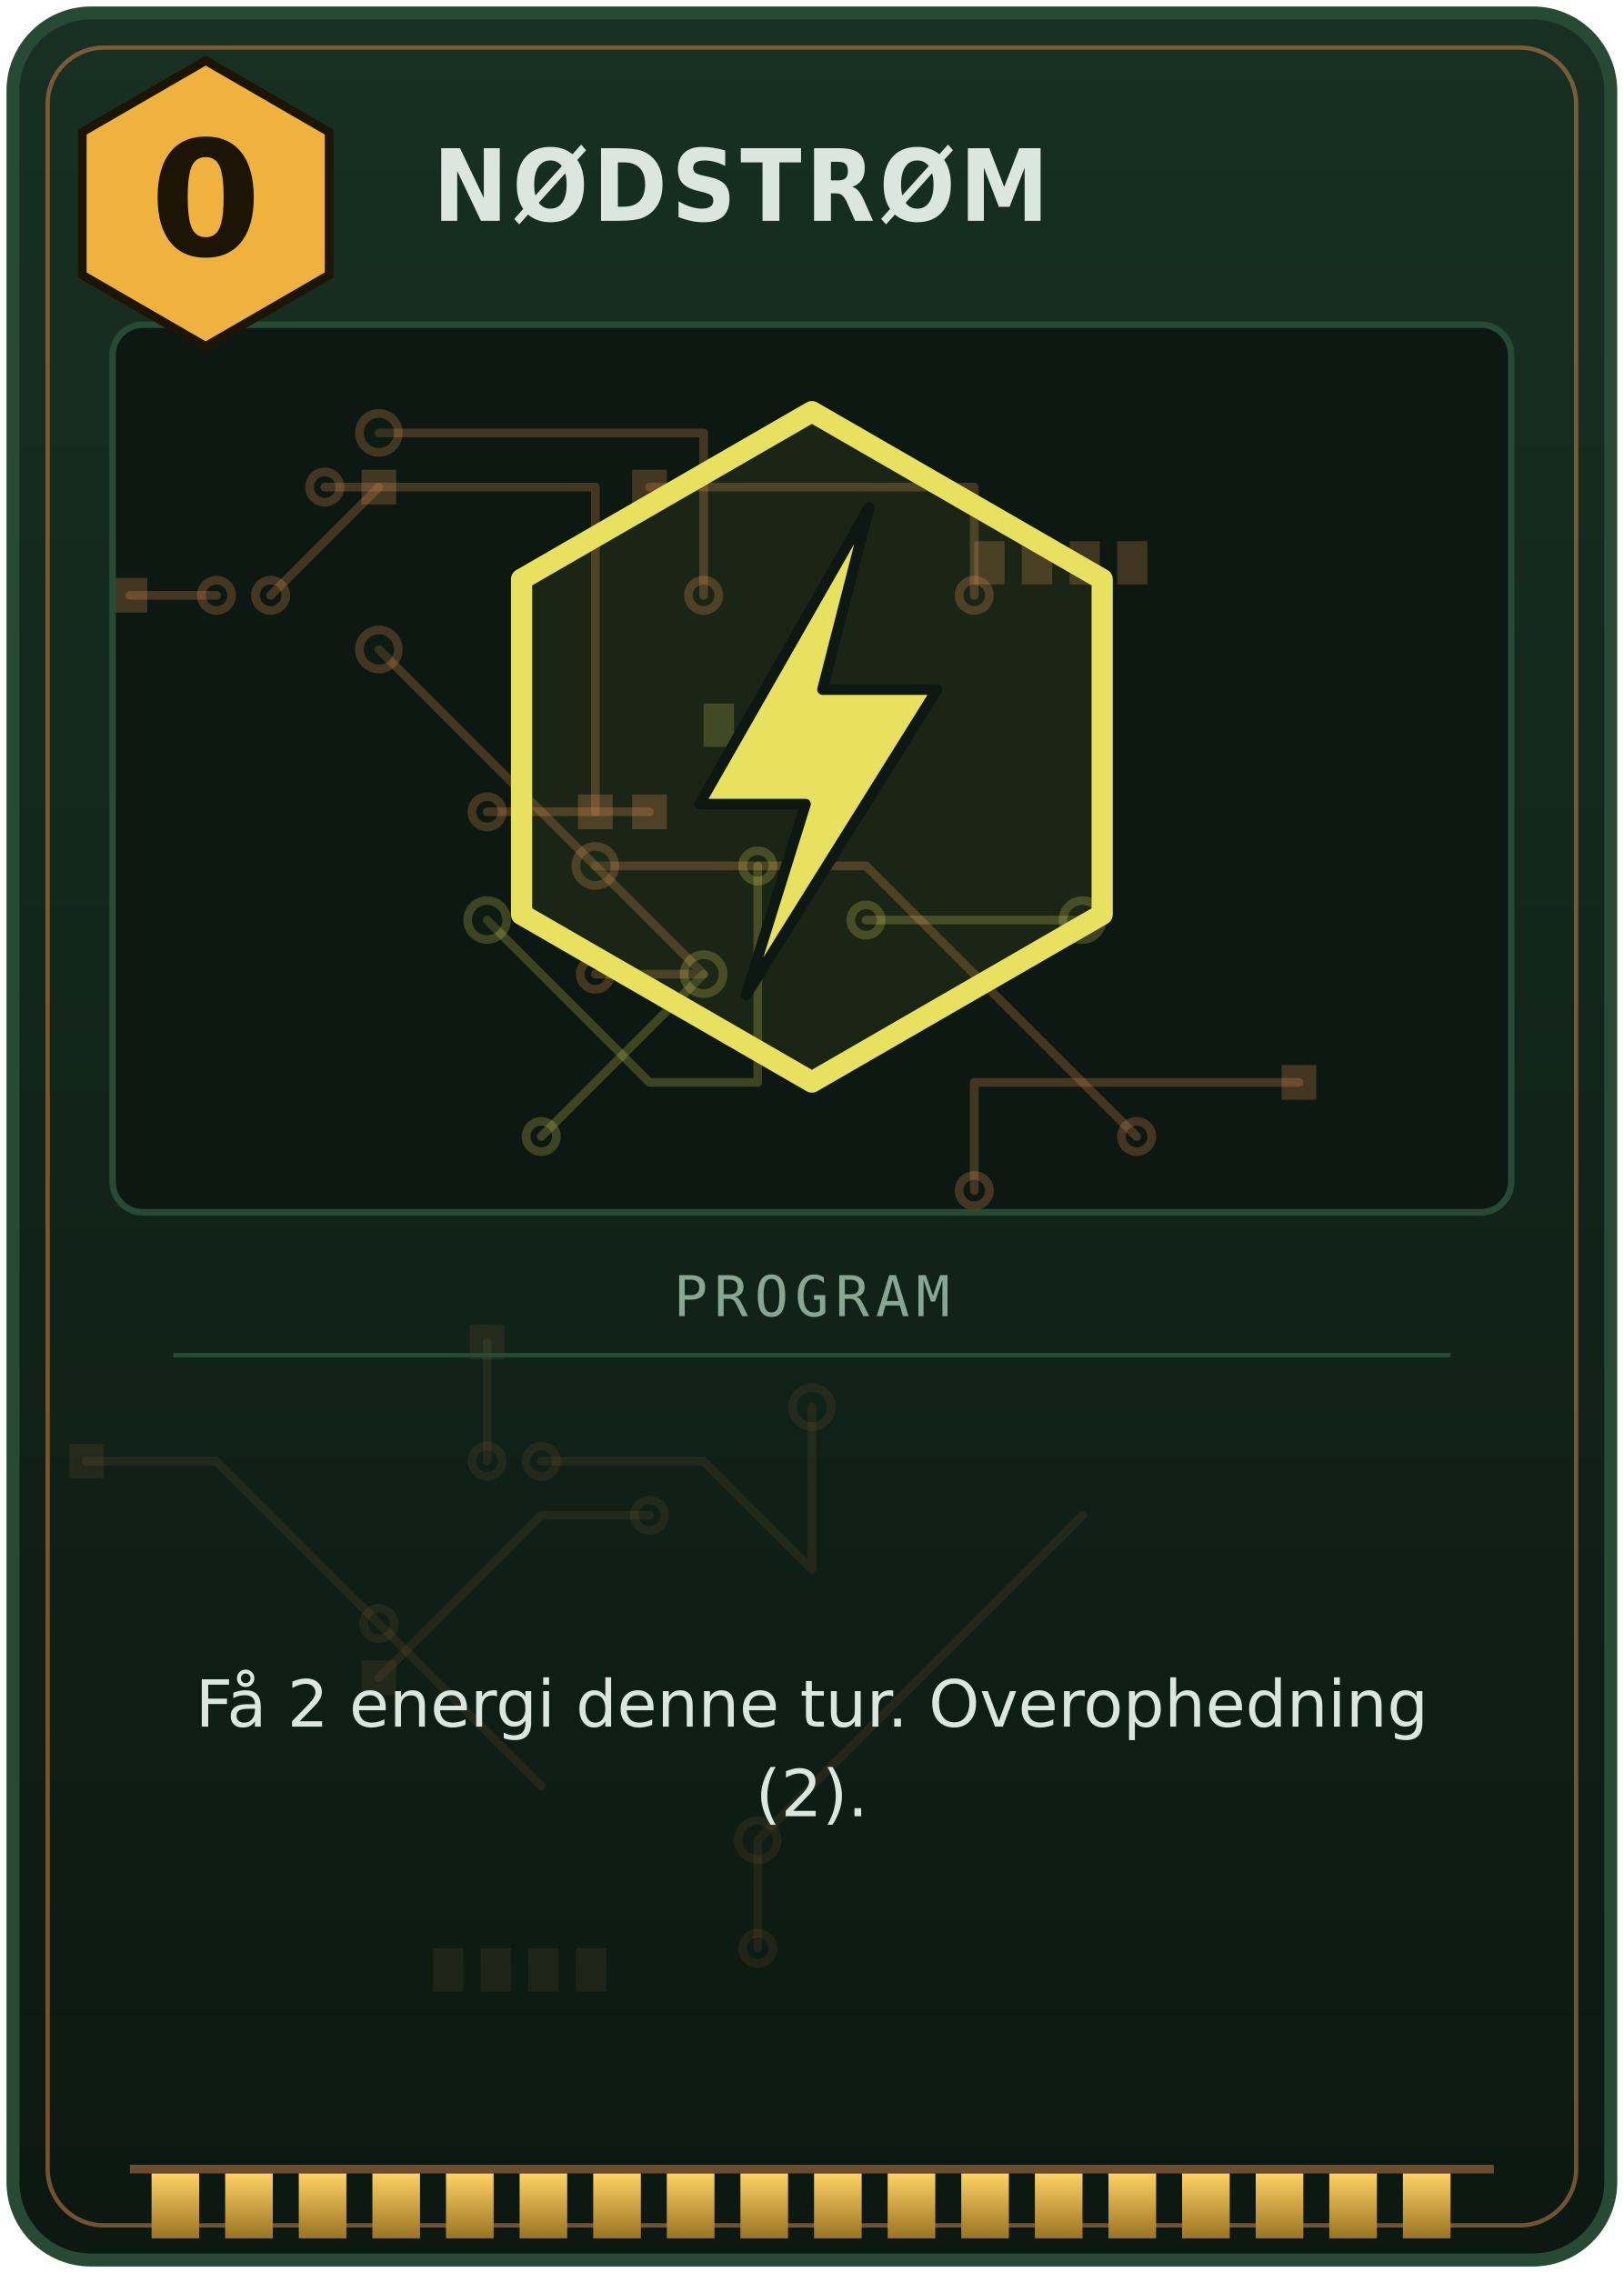
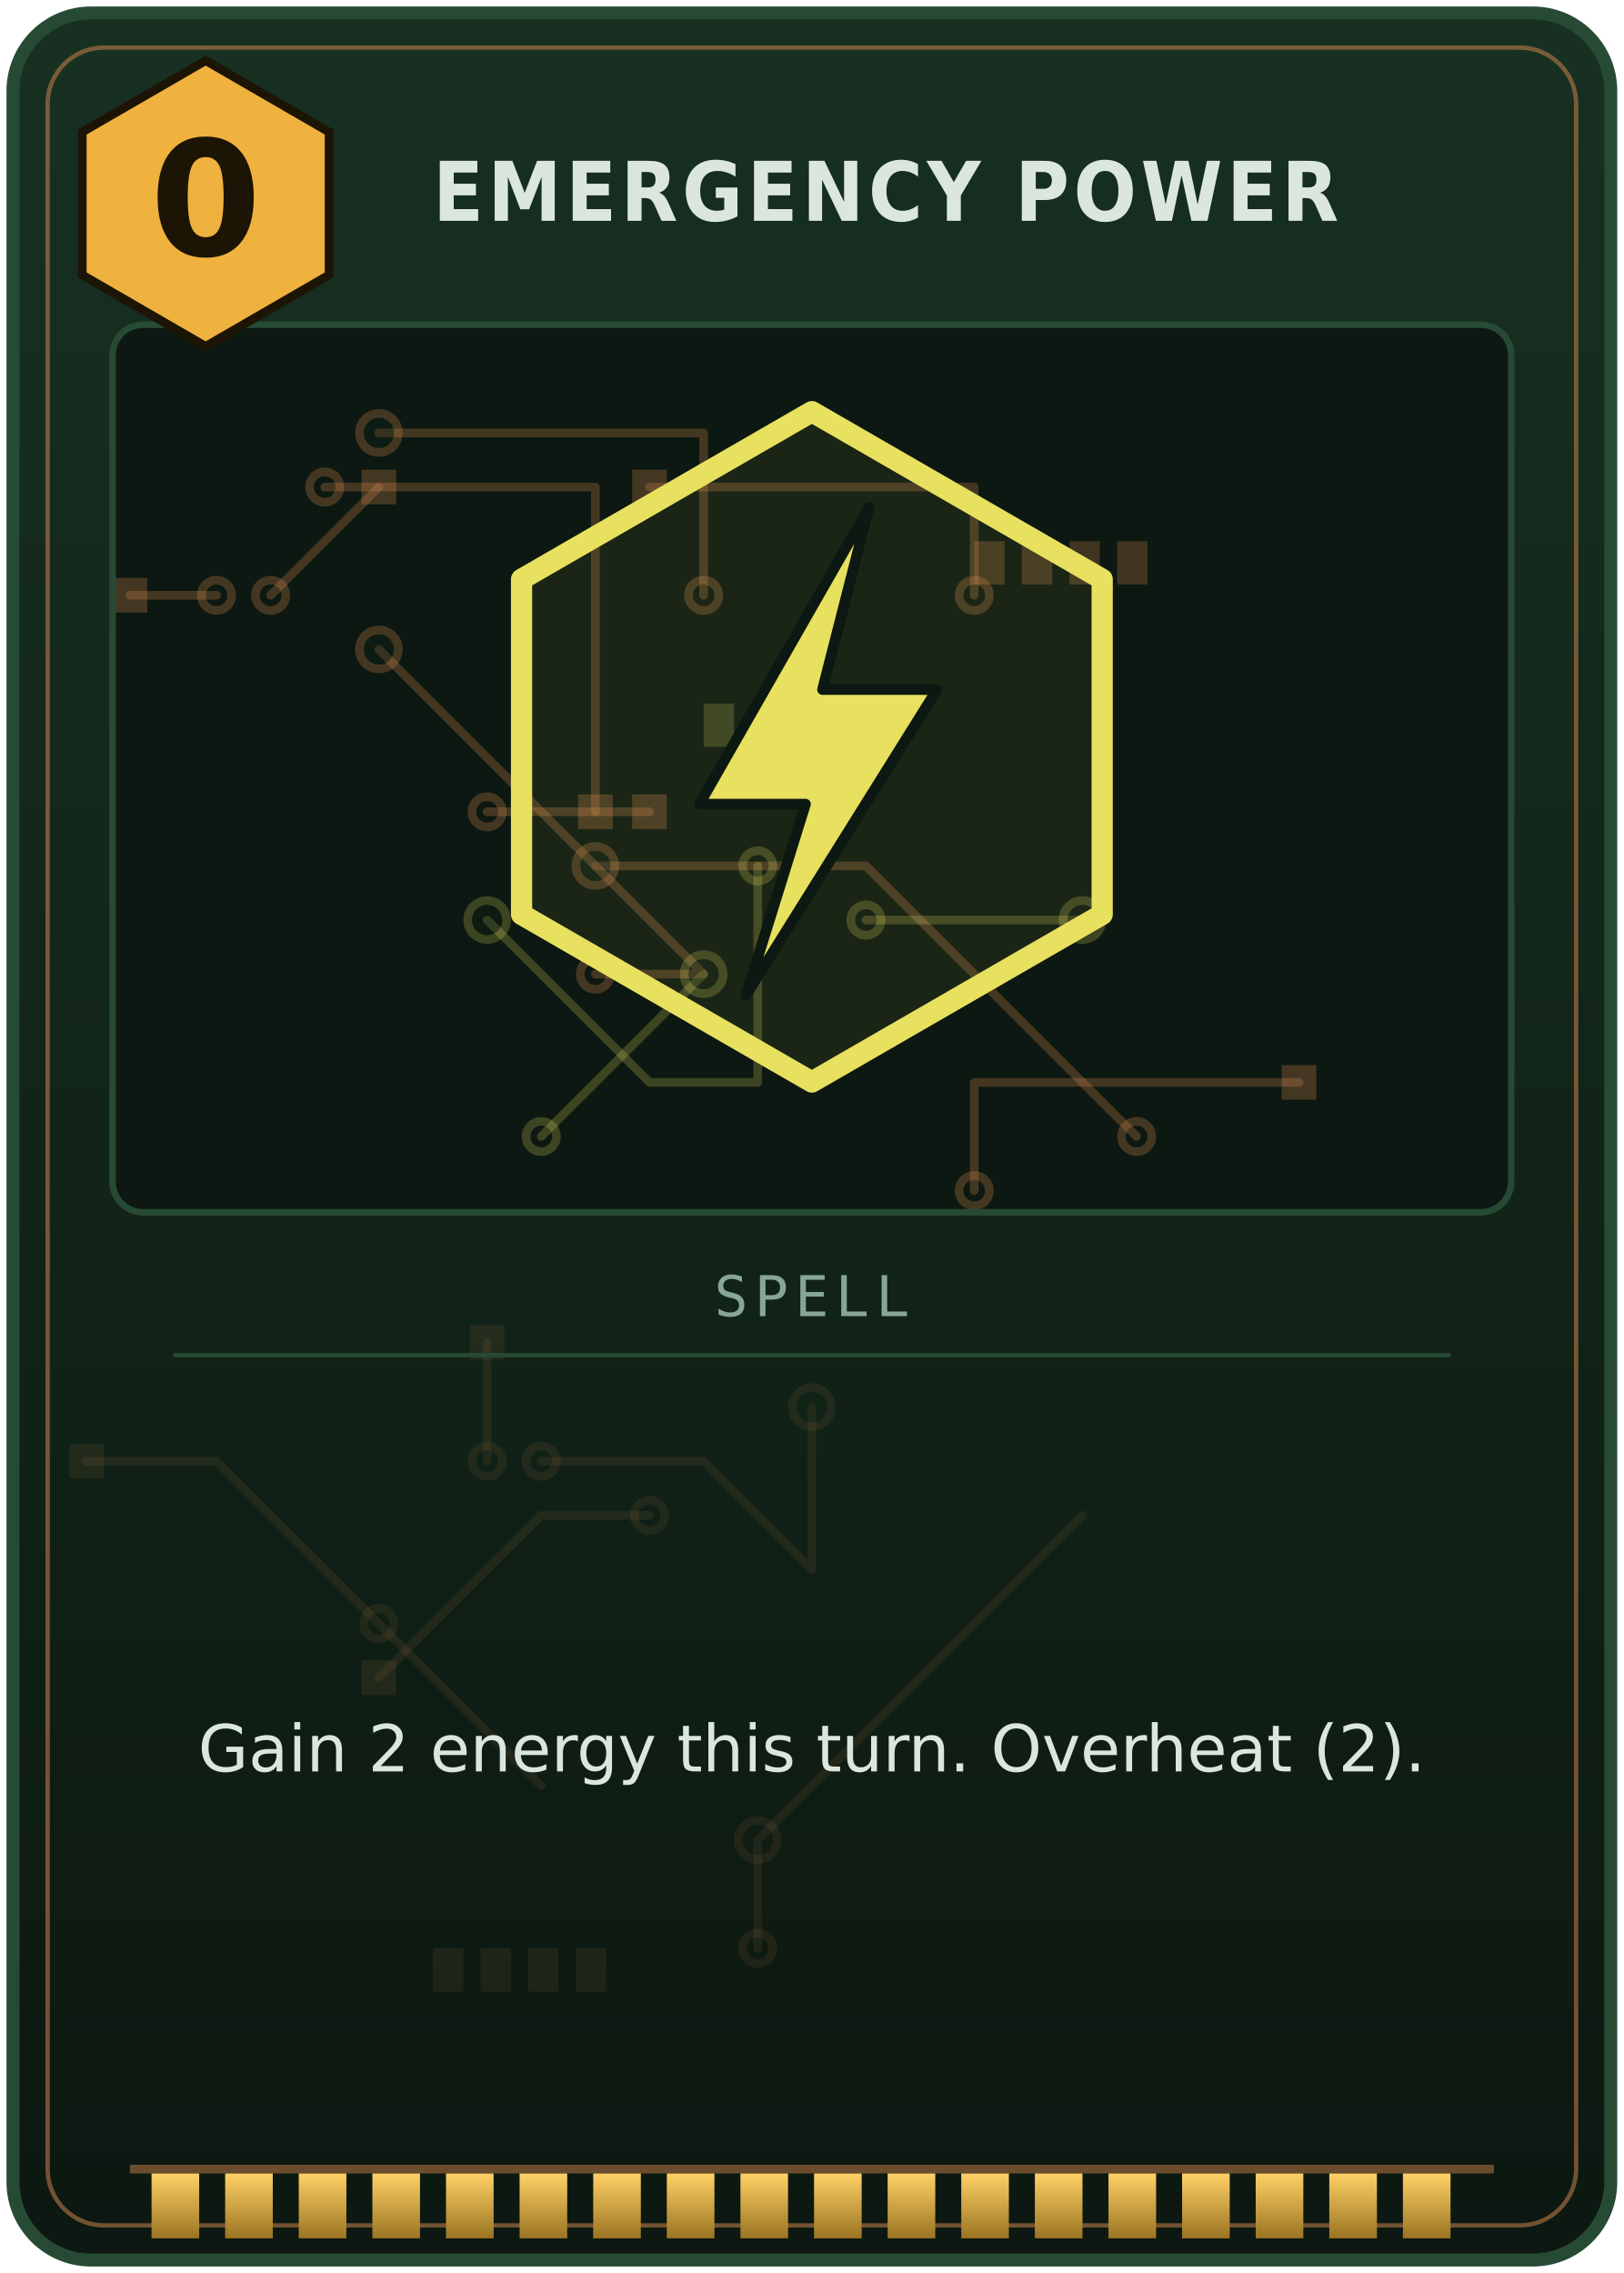
<svg xmlns="http://www.w3.org/2000/svg" width="750" height="1050" viewBox="0 0 750 1050">
  <defs>
    <linearGradient id="bggrad" x1="0" y1="0" x2="0" y2="1">
      <stop offset="0" stop-color="#173021" />
      <stop offset="0.5" stop-color="#122419" />
      <stop offset="1" stop-color="#0c1811" />
    </linearGradient>
    <linearGradient id="guldgrad" x1="0" y1="0" x2="0" y2="1">
      <stop offset="0" stop-color="#ffd166" />
      <stop offset="1" stop-color="#9a7422" />
    </linearGradient>
    <clipPath id="artclip">
      <rect x="52" y="150" width="646" height="410" rx="14" />
    </clipPath>
  </defs>
  <rect x="6" y="6" width="738" height="1038" rx="36" fill="url(#bggrad)" stroke="#274a35" stroke-width="6" />
  <rect x="22" y="22" width="706" height="1006" rx="26" fill="none" stroke="#c9814a" stroke-width="2" opacity="0.55" />
  <circle cx="175" cy="750" r="7" fill="none" stroke="#c9814a" stroke-width="4" opacity="0.1" />
  <path d="M 175 750 L 250 825 L 100 675 L 40 675" fill="none" stroke="#c9814a" stroke-width="4" stroke-linecap="round" stroke-linejoin="round" opacity="0.1" />
  <rect x="32" y="667" width="16" height="16" fill="#c9814a" opacity="0.1" />
  <circle cx="250" cy="675" r="7" fill="none" stroke="#c9814a" stroke-width="4" opacity="0.1" />
  <path d="M 250 675 L 325 675 L 375 725 L 375 650" fill="none" stroke="#c9814a" stroke-width="4" stroke-linecap="round" stroke-linejoin="round" opacity="0.1" />
  <circle cx="375" cy="650" r="9" fill="#122419" stroke="#c9814a" stroke-width="4" opacity="0.1" />
  <circle cx="300" cy="700" r="7" fill="none" stroke="#c9814a" stroke-width="4" opacity="0.1" />
  <path d="M 300 700 L 250 700 L 175 775" fill="none" stroke="#c9814a" stroke-width="4" stroke-linecap="round" stroke-linejoin="round" opacity="0.1" />
  <rect x="167" y="767" width="16" height="16" fill="#c9814a" opacity="0.1" />
  <circle cx="225" cy="675" r="7" fill="none" stroke="#c9814a" stroke-width="4" opacity="0.1" />
  <path d="M 225 675 L 225 620" fill="none" stroke="#c9814a" stroke-width="4" stroke-linecap="round" stroke-linejoin="round" opacity="0.1" />
  <rect x="217" y="612" width="16" height="16" fill="#c9814a" opacity="0.1" />
  <circle cx="350" cy="900" r="7" fill="none" stroke="#c9814a" stroke-width="4" opacity="0.1" />
  <path d="M 350 900 L 350 850 L 500 700 L 350 850" fill="none" stroke="#c9814a" stroke-width="4" stroke-linecap="round" stroke-linejoin="round" opacity="0.1" />
  <circle cx="350" cy="850" r="9" fill="#122419" stroke="#c9814a" stroke-width="4" opacity="0.1" />
  <rect x="200" y="900" width="14" height="20" fill="#c9814a" opacity="0.09" />
  <rect x="222" y="900" width="14" height="20" fill="#c9814a" opacity="0.09" />
  <rect x="244" y="900" width="14" height="20" fill="#c9814a" opacity="0.09" />
  <rect x="266" y="900" width="14" height="20" fill="#c9814a" opacity="0.09" />
  <g clip-path="url(#artclip)">
    <rect x="52" y="150" width="646" height="410" fill="#0c1811" />
    <circle cx="525" cy="525" r="7" fill="none" stroke="#c9814a" stroke-width="4" opacity="0.3" />
    <path d="M 525 525 L 400 400 L 275 400" fill="none" stroke="#c9814a" stroke-width="4" stroke-linecap="round" stroke-linejoin="round" opacity="0.3" />
    <circle cx="275" cy="400" r="9" fill="#122419" stroke="#c9814a" stroke-width="4" opacity="0.3" />
    <circle cx="450" cy="550" r="7" fill="none" stroke="#c9814a" stroke-width="4" opacity="0.3" />
    <path d="M 450 550 L 450 500 L 600 500" fill="none" stroke="#c9814a" stroke-width="4" stroke-linecap="round" stroke-linejoin="round" opacity="0.3" />
    <rect x="592" y="492" width="16" height="16" fill="#c9814a" opacity="0.3" />
    <circle cx="150" cy="225" r="7" fill="none" stroke="#c9814a" stroke-width="4" opacity="0.3" />
    <path d="M 150 225 L 275 225 L 275 375" fill="none" stroke="#c9814a" stroke-width="4" stroke-linecap="round" stroke-linejoin="round" opacity="0.3" />
    <rect x="267" y="367" width="16" height="16" fill="#c9814a" opacity="0.3" />
    <circle cx="325" cy="275" r="7" fill="none" stroke="#c9814a" stroke-width="4" opacity="0.3" />
    <path d="M 325 275 L 325 200 L 175 200" fill="none" stroke="#c9814a" stroke-width="4" stroke-linecap="round" stroke-linejoin="round" opacity="0.3" />
    <circle cx="175" cy="200" r="9" fill="#122419" stroke="#c9814a" stroke-width="4" opacity="0.3" />
    <circle cx="125" cy="275" r="7" fill="none" stroke="#c9814a" stroke-width="4" opacity="0.3" />
    <path d="M 125 275 L 175 225" fill="none" stroke="#c9814a" stroke-width="4" stroke-linecap="round" stroke-linejoin="round" opacity="0.3" />
    <rect x="167" y="217" width="16" height="16" fill="#c9814a" opacity="0.3" />
    <circle cx="275" cy="450" r="7" fill="none" stroke="#c9814a" stroke-width="4" opacity="0.3" />
    <path d="M 275 450 L 325 450 L 175 300" fill="none" stroke="#c9814a" stroke-width="4" stroke-linecap="round" stroke-linejoin="round" opacity="0.3" />
    <circle cx="175" cy="300" r="9" fill="#122419" stroke="#c9814a" stroke-width="4" opacity="0.3" />
    <circle cx="100" cy="275" r="7" fill="none" stroke="#c9814a" stroke-width="4" opacity="0.3" />
    <path d="M 100 275 L 60 275" fill="none" stroke="#c9814a" stroke-width="4" stroke-linecap="round" stroke-linejoin="round" opacity="0.3" />
    <rect x="52" y="267" width="16" height="16" fill="#c9814a" opacity="0.3" />
    <circle cx="450" cy="275" r="7" fill="none" stroke="#c9814a" stroke-width="4" opacity="0.3" />
    <path d="M 450 275 L 450 225 L 300 225" fill="none" stroke="#c9814a" stroke-width="4" stroke-linecap="round" stroke-linejoin="round" opacity="0.3" />
    <rect x="292" y="217" width="16" height="16" fill="#c9814a" opacity="0.3" />
    <circle cx="225" cy="375" r="7" fill="none" stroke="#c9814a" stroke-width="4" opacity="0.3" />
    <path d="M 225 375 L 300 375" fill="none" stroke="#c9814a" stroke-width="4" stroke-linecap="round" stroke-linejoin="round" opacity="0.3" />
    <rect x="292" y="367" width="16" height="16" fill="#c9814a" opacity="0.3" />
    <rect x="450" y="250" width="14" height="20" fill="#c9814a" opacity="0.27" />
    <rect x="472" y="250" width="14" height="20" fill="#c9814a" opacity="0.27" />
    <rect x="494" y="250" width="14" height="20" fill="#c9814a" opacity="0.27" />
    <rect x="516" y="250" width="14" height="20" fill="#c9814a" opacity="0.27" />
    <circle cx="400" cy="425" r="7" fill="none" stroke="#e8e05f" stroke-width="4" opacity="0.22" />
    <path d="M 400 425 L 500 425" fill="none" stroke="#e8e05f" stroke-width="4" stroke-linecap="round" stroke-linejoin="round" opacity="0.22" />
    <circle cx="500" cy="425" r="9" fill="#122419" stroke="#e8e05f" stroke-width="4" opacity="0.22" />
    <circle cx="250" cy="525" r="7" fill="none" stroke="#e8e05f" stroke-width="4" opacity="0.22" />
    <path d="M 250 525 L 325 450" fill="none" stroke="#e8e05f" stroke-width="4" stroke-linecap="round" stroke-linejoin="round" opacity="0.22" />
    <circle cx="325" cy="450" r="9" fill="#122419" stroke="#e8e05f" stroke-width="4" opacity="0.22" />
    <circle cx="350" cy="400" r="7" fill="none" stroke="#e8e05f" stroke-width="4" opacity="0.22" />
    <path d="M 350 400 L 350 500 L 300 500 L 225 425" fill="none" stroke="#e8e05f" stroke-width="4" stroke-linecap="round" stroke-linejoin="round" opacity="0.22" />
    <circle cx="225" cy="425" r="9" fill="#122419" stroke="#e8e05f" stroke-width="4" opacity="0.22" />
    <rect x="325" y="325" width="14" height="20" fill="#e8e05f" opacity="0.198" />
    <rect x="347" y="325" width="14" height="20" fill="#e8e05f" opacity="0.198" />
    <rect x="369" y="325" width="14" height="20" fill="#e8e05f" opacity="0.198" />
    <rect x="391" y="325" width="14" height="20" fill="#e8e05f" opacity="0.198" />
    <g transform="translate(375 345) scale(0.980) translate(-375 -345)">
      <polygon points="511.832,266 511.832,424 375,503 238.168,424 238.168,266 375,187" fill="none" stroke="#e8e05f" stroke-width="10" stroke-linejoin="round" />
      <polygon points="511.832,266 511.832,424 375,503 238.168,424 238.168,266 375,187" fill="#e8e05f" opacity="0.07" />
      <path d="M 402 232 L 322 372 L 372 372 L 344 462 L 434 318 L 380 318 Z" fill="#e8e05f" stroke="#0c1811" stroke-width="5" stroke-linejoin="round" />
    </g>
  </g>
  <rect x="52" y="150" width="646" height="410" rx="14" fill="none" stroke="#274a35" stroke-width="3" />
-   <text x="200" y="102" font-family="DejaVu Sans Condensed" font-weight="bold" font-size="46" letter-spacing="2" fill="#dbe7de">NØDSTRØM</text>
+   <text x="200" y="102" font-family="DejaVu Sans Condensed" font-weight="bold" font-size="38" letter-spacing="2" fill="#dbe7de">EMERGENCY POWER</text>
  <polygon points="95,28 152,61 152,127 95,160 38,127 38,61" fill="#f0b23e" stroke="#1c1405" stroke-width="4" />
  <text x="95" y="118" text-anchor="middle" font-family="DejaVu Sans" font-weight="bold" font-size="74" fill="#1c1405">0</text>
-   <text x="375" y="608" text-anchor="middle" font-family="DejaVu Sans Mono" font-size="26" letter-spacing="3" fill="#87a693">PROGRAM</text>
+   <text x="375" y="608" text-anchor="middle" font-family="DejaVu Sans Mono" font-size="26" letter-spacing="3" fill="#87a693">SPELL</text>
  <line x1="80" y1="626" x2="670" y2="626" stroke="#274a35" stroke-width="2" />
-   <text x="375" y="797.6" text-anchor="middle" font-family="DejaVu Sans" font-size="30" fill="#dbe7de">Få 2 energi denne tur. Overophedning</text>
-   <text x="375" y="839.0" text-anchor="middle" font-family="DejaVu Sans" font-size="30" fill="#dbe7de">(2).</text>
+   <text x="375" y="818.3" text-anchor="middle" font-family="DejaVu Sans" font-size="30" fill="#dbe7de">Gain 2 energy this turn. Overheat (2).</text>
  <rect x="70" y="1004" width="22" height="30" fill="url(#guldgrad)" />
  <rect x="104" y="1004" width="22" height="30" fill="url(#guldgrad)" />
  <rect x="138" y="1004" width="22" height="30" fill="url(#guldgrad)" />
  <rect x="172" y="1004" width="22" height="30" fill="url(#guldgrad)" />
  <rect x="206" y="1004" width="22" height="30" fill="url(#guldgrad)" />
  <rect x="240" y="1004" width="22" height="30" fill="url(#guldgrad)" />
  <rect x="274" y="1004" width="22" height="30" fill="url(#guldgrad)" />
  <rect x="308" y="1004" width="22" height="30" fill="url(#guldgrad)" />
  <rect x="342" y="1004" width="22" height="30" fill="url(#guldgrad)" />
  <rect x="376" y="1004" width="22" height="30" fill="url(#guldgrad)" />
  <rect x="410" y="1004" width="22" height="30" fill="url(#guldgrad)" />
  <rect x="444" y="1004" width="22" height="30" fill="url(#guldgrad)" />
  <rect x="478" y="1004" width="22" height="30" fill="url(#guldgrad)" />
  <rect x="512" y="1004" width="22" height="30" fill="url(#guldgrad)" />
  <rect x="546" y="1004" width="22" height="30" fill="url(#guldgrad)" />
  <rect x="580" y="1004" width="22" height="30" fill="url(#guldgrad)" />
  <rect x="614" y="1004" width="22" height="30" fill="url(#guldgrad)" />
  <rect x="648" y="1004" width="22" height="30" fill="url(#guldgrad)" />
  <rect x="60" y="1000" width="630" height="4" fill="#c9814a" opacity="0.5" />
</svg>
